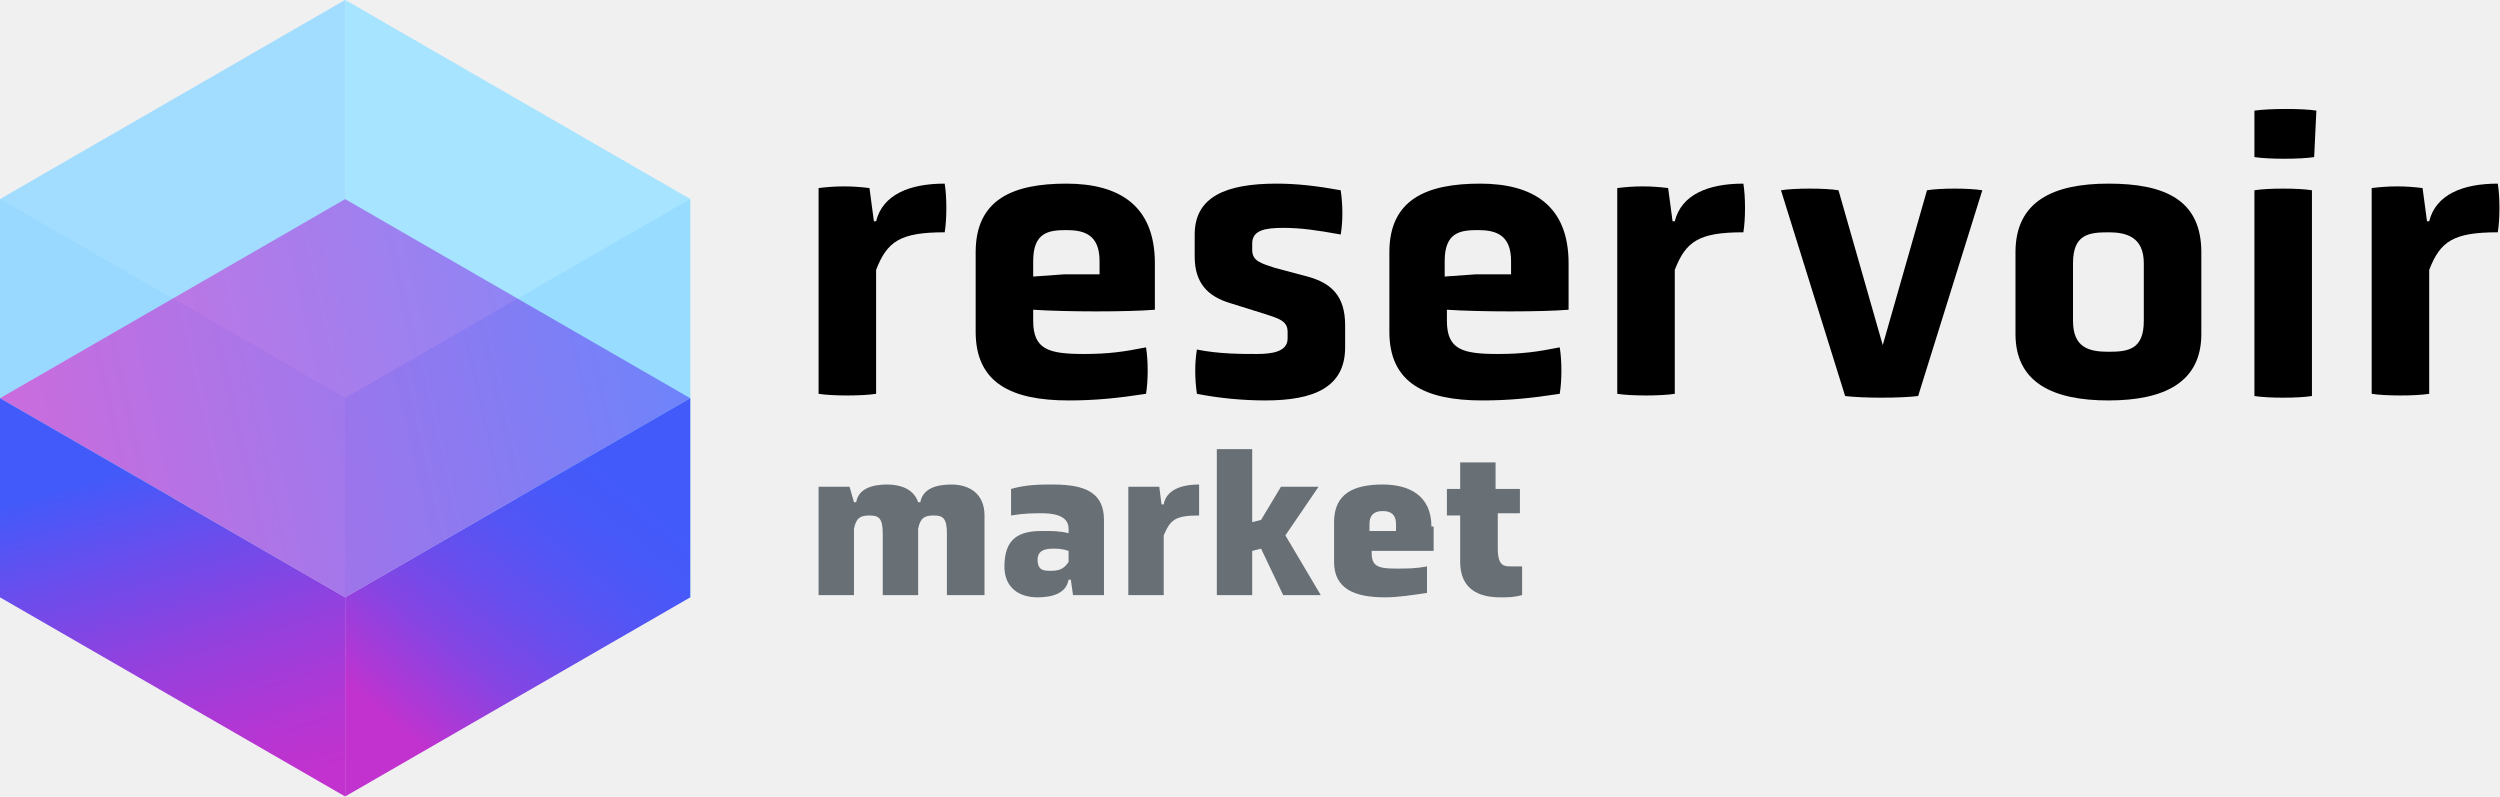
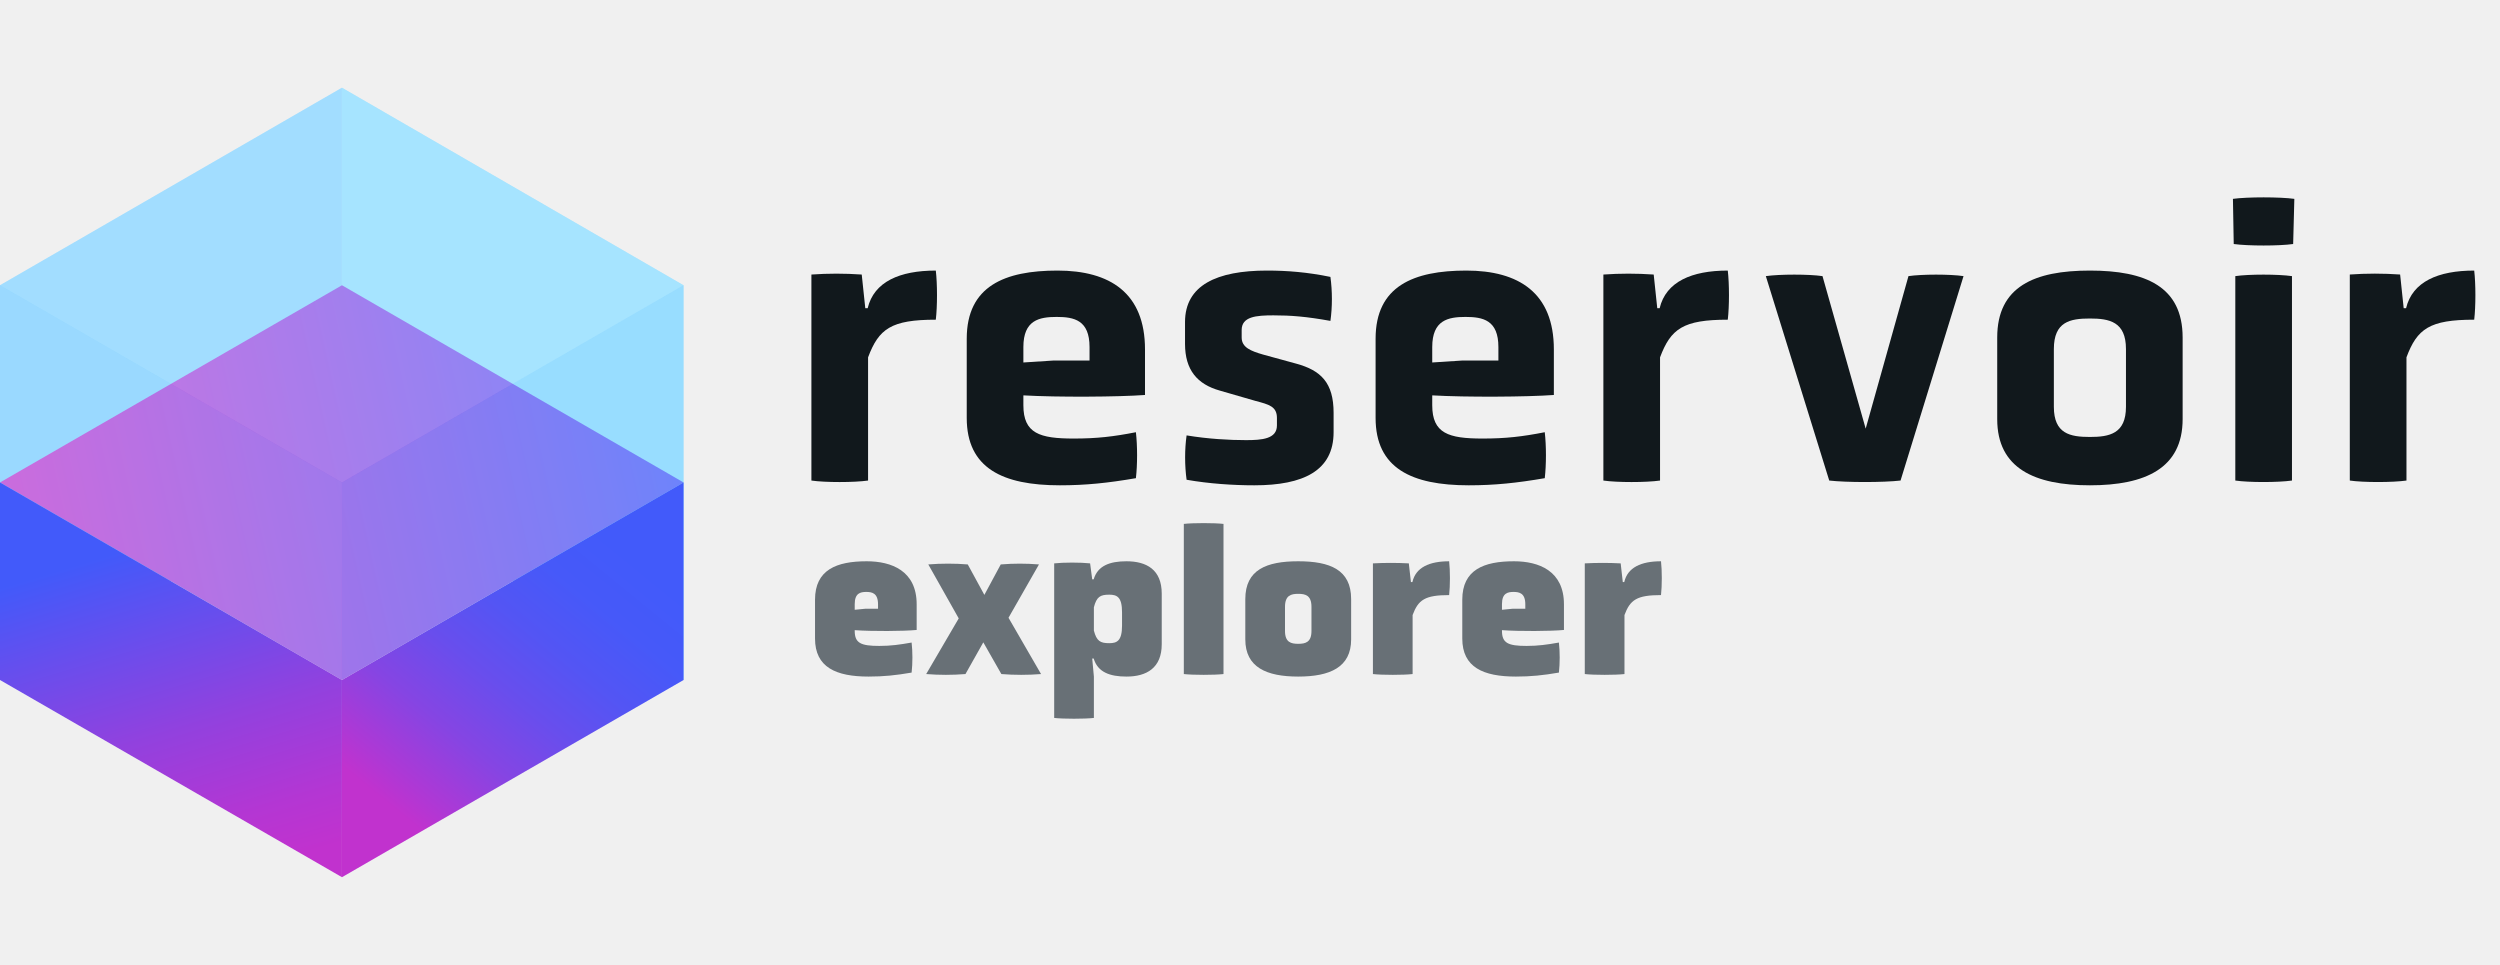
- <svg xmlns="http://www.w3.org/2000/svg" version="1.1" id="Layer_1" x="0px" y="0px" viewBox="0 0 113 36" style="enable-background:new 0 0 113 36;" xml:space="preserve">
-   <style type="text/css">
- 	.st0{fill:#80D8FF;}
- 	.st1{fill:#7ACFFF;}
- 	.st2{fill:url(#SVGID_1_);}
- 	.st3{opacity:0.3;fill:#E4F0FE;enable-background:new    ;}
- 	.st4{fill:url(#SVGID_00000069366009594144120120000005172455187701561989_);}
- 	.st5{opacity:0.3;fill:#D0E6FF;enable-background:new    ;}
- 	.st6{fill:url(#SVGID_00000033330668047477427580000001147174152306828211_);}
- 	.st7{opacity:0.3;fill:#FFFFFF;enable-background:new    ;}
- 	.st8{fill:#687076;}
- </style>
-   <g>
-     <path class="st0" d="M31.2,27l-15.6-9V0l15.6,9V27z" />
-     <path class="st1" d="M0,27l15.6-9V0L0,9V27z" />
-     <linearGradient id="SVGID_1_" gradientUnits="userSpaceOnUse" x1="0.584" y1="16.637" x2="31.008" y2="23.437" gradientTransform="matrix(1 0 0 -1 0 38)">
-       <stop offset="0" style="stop-color:#C132CE" />
-       <stop offset="1" style="stop-color:#425AFA" />
+ <svg xmlns="http://www.w3.org/2000/svg" width="114" height="44" viewBox="0 0 114 44" fill="none">
+   <path d="M31.17 31.008L15.594 22V4L31.17 13.008V31.008Z" fill="#80D8FF" />
+   <path d="M0 31.008L15.593 22V4L0 13.008V31.008Z" fill="#7ACFFF" />
+   <path d="M15.593 31.008L31.17 22L15.593 13.008L0 22L15.593 31.008Z" fill="url(#paint0_linear_4965_82411)" />
+   <path opacity="0.3" d="M15.593 40L0 31.008V13.008L15.593 22V40Z" fill="#E4F0FE" />
+   <path d="M0 31.008L15.593 40V31.008L0 22V31.008Z" fill="url(#paint1_linear_4965_82411)" />
+   <path opacity="0.3" d="M15.594 40L31.17 31.008V13.008L15.594 22V40Z" fill="#D0E6FF" />
+   <path d="M31.17 31.008L15.594 40V31.008L31.17 22V31.008Z" fill="url(#paint2_linear_4965_82411)" />
+   <path opacity="0.3" d="M15.593 22L31.17 13.008L15.593 4L0 13.008L15.593 22Z" fill="white" />
+   <path d="M37 12.519C37.759 12.465 38.518 12.465 39.295 12.519L39.457 14.054H39.566C39.855 12.844 41.029 12.338 42.673 12.338C42.745 12.952 42.745 13.964 42.673 14.578C40.632 14.578 40.072 14.994 39.584 16.295V21.913C38.952 22.004 37.615 22.004 37 21.913V12.519V12.519Z" fill="#11181C" />
+   <path d="M52.212 18.011C51.002 18.101 48.22 18.119 46.666 18.029V18.481C46.666 19.763 47.407 19.998 48.96 19.998C50.026 19.998 50.785 19.908 51.797 19.709C51.869 20.323 51.869 21.191 51.797 21.805C50.532 22.022 49.52 22.13 48.328 22.13C45.727 22.13 44.083 21.353 44.083 19.059V15.445C44.083 13.043 45.817 12.338 48.22 12.338C50.604 12.338 52.212 13.35 52.212 15.933V18.011ZM49.683 15.825C49.683 14.596 48.978 14.452 48.184 14.452C47.389 14.452 46.666 14.596 46.666 15.825V16.529L48.057 16.439H49.683V15.825V15.825Z" fill="#11181C" />
+   <path d="M60.812 19.709C60.812 21.462 59.438 22.13 57.198 22.13C56.241 22.13 55.139 22.058 54.109 21.877C54.019 21.227 54.019 20.486 54.109 19.854C55.085 20.016 56.06 20.07 56.819 20.07C57.542 20.07 58.228 20.016 58.228 19.402V19.059C58.228 18.535 57.867 18.445 57.252 18.282L55.627 17.812C54.597 17.523 54.037 16.873 54.037 15.68V14.687C54.037 13.007 55.482 12.338 57.776 12.338C58.68 12.338 59.619 12.41 60.667 12.627C60.757 13.278 60.757 14 60.667 14.633C59.565 14.434 58.86 14.38 58.066 14.38C57.289 14.38 56.62 14.434 56.62 15.048V15.391C56.62 15.843 57.036 16.006 57.596 16.168L59.113 16.584C60.233 16.891 60.812 17.451 60.812 18.824V19.709V19.709Z" fill="#11181C" />
+   <path d="M70.856 18.011C69.646 18.101 66.864 18.119 65.31 18.029V18.481C65.31 19.763 66.051 19.998 67.605 19.998C68.671 19.998 69.429 19.908 70.441 19.709C70.513 20.323 70.513 21.191 70.441 21.805C69.176 22.022 68.165 22.13 66.972 22.13C64.371 22.13 62.727 21.353 62.727 19.059V15.445C62.727 13.043 64.461 12.338 66.864 12.338C69.249 12.338 70.856 13.35 70.856 15.933V18.011ZM68.327 15.825C68.327 14.596 67.623 14.452 66.828 14.452C66.033 14.452 65.31 14.596 65.31 15.825V16.529L66.701 16.439H68.327V15.825Z" fill="#11181C" />
+   <path d="M73.114 12.519C73.873 12.465 74.632 12.465 75.409 12.519L75.571 14.054H75.68C75.969 12.844 77.143 12.338 78.787 12.338C78.859 12.952 78.859 13.964 78.787 14.578C76.746 14.578 76.186 14.994 75.698 16.295V21.913C75.065 22.004 73.728 22.004 73.114 21.913V12.519V12.519Z" fill="#11181C" />
+   <path d="M80.522 12.591C81.154 12.5 82.491 12.5 83.106 12.591L85.075 19.546L87.026 12.591C87.64 12.5 88.923 12.5 89.537 12.591L86.665 21.913C85.87 22.003 84.208 22.003 83.413 21.913L80.522 12.591Z" fill="#11181C" />
+   <path d="M99.528 19.113C99.528 21.353 97.829 22.13 95.3 22.13C92.771 22.13 91.073 21.353 91.073 19.113V15.391C91.073 13.06 92.771 12.338 95.3 12.338C97.829 12.338 99.528 13.06 99.528 15.391V19.113ZM96.944 15.915C96.944 14.668 96.185 14.524 95.3 14.524C94.397 14.524 93.656 14.668 93.656 15.915V18.552C93.656 19.781 94.397 19.925 95.3 19.925C96.185 19.925 96.944 19.781 96.944 18.552V15.915Z" fill="#11181C" />
+   <path d="M104.568 11.127C103.936 11.218 102.508 11.218 101.858 11.127L101.822 9.068C102.472 8.977 103.972 8.977 104.622 9.068L104.568 11.127ZM101.93 12.591C102.544 12.5 103.881 12.5 104.514 12.591V21.913C103.881 22.003 102.544 22.003 101.93 21.913V12.591Z" fill="#11181C" />
+   <path d="M107.151 12.518C107.91 12.464 108.669 12.464 109.446 12.518L109.608 14.054H109.717C110.006 12.844 111.18 12.338 112.824 12.338C112.896 12.952 112.896 13.964 112.824 14.578C110.783 14.578 110.222 14.993 109.735 16.294V21.913C109.102 22.003 107.765 22.003 107.151 21.913V12.518V12.518Z" fill="#11181C" />
+   <path d="M41.8 27.557V28.726C41.216 28.783 39.751 28.793 38.975 28.735V28.764C38.975 29.32 39.243 29.454 40.095 29.454C40.622 29.454 41.034 29.396 41.57 29.3C41.618 29.722 41.618 30.248 41.57 30.67C40.852 30.794 40.297 30.852 39.607 30.852C38.123 30.852 37.165 30.43 37.165 29.118V27.347C37.165 25.977 38.151 25.594 39.521 25.594C40.651 25.594 41.8 26.025 41.8 27.557ZM40.038 27.759V27.557C40.038 27.05 39.77 26.992 39.502 26.992C39.233 26.992 38.975 27.05 38.975 27.548V27.806L39.454 27.759H40.038Z" fill="#687076" />
+   <path d="M45.662 30.737L44.839 29.291L44.025 30.737C43.412 30.785 42.847 30.785 42.234 30.737L43.718 28.199L42.33 25.738C42.923 25.69 43.536 25.69 44.13 25.738L44.887 27.127L45.634 25.738C46.256 25.69 46.754 25.69 47.377 25.738L45.988 28.17L47.472 30.737C46.879 30.785 46.256 30.785 45.662 30.737Z" fill="#687076" />
+   <path d="M48.071 32.738V25.69C48.493 25.642 49.288 25.642 49.709 25.69L49.805 26.418H49.872C50.054 25.795 50.609 25.594 51.366 25.594C52.285 25.594 52.975 25.977 52.975 27.069V29.377C52.975 30.459 52.285 30.852 51.366 30.852C50.609 30.852 50.054 30.651 49.872 30.028H49.805L49.881 30.852V32.738C49.46 32.786 48.493 32.786 48.071 32.738ZM51.165 28.525V27.921C51.165 27.222 50.935 27.117 50.581 27.117C50.169 27.117 50.006 27.213 49.881 27.692V28.755C50.006 29.233 50.169 29.329 50.581 29.329C50.935 29.329 51.165 29.224 51.165 28.525Z" fill="#687076" />
+   <path d="M53.982 30.737V23.89C54.403 23.842 55.371 23.842 55.792 23.89V30.737C55.371 30.785 54.403 30.785 53.982 30.737Z" fill="#687076" />
+   <path d="M61.612 27.318V29.157C61.612 30.43 60.645 30.852 59.199 30.852C57.753 30.852 56.786 30.43 56.786 29.157V27.318C56.786 25.977 57.753 25.594 59.199 25.594C60.645 25.594 61.612 25.977 61.612 27.318ZM59.803 28.774V27.672C59.803 27.146 59.525 27.079 59.199 27.079C58.874 27.079 58.596 27.146 58.596 27.672V28.774C58.596 29.291 58.874 29.358 59.199 29.358C59.525 29.358 59.803 29.291 59.803 28.774Z" fill="#687076" />
+   <path d="M62.605 30.737V25.69C63.151 25.661 63.697 25.661 64.242 25.69L64.338 26.542H64.405C64.558 25.872 65.181 25.594 66.081 25.594C66.129 26.016 66.129 26.715 66.081 27.136C64.97 27.136 64.673 27.356 64.415 28.046V30.737C63.993 30.785 63.026 30.785 62.605 30.737Z" fill="#687076" />
+   <path d="M71.316 27.557V28.726C70.731 28.783 69.266 28.793 68.49 28.735V28.764C68.49 29.32 68.759 29.454 69.611 29.454C70.138 29.454 70.549 29.396 71.086 29.3C71.134 29.722 71.134 30.248 71.086 30.67C70.368 30.794 69.812 30.852 69.123 30.852C67.638 30.852 66.68 30.43 66.68 29.118V27.347C66.68 25.977 67.667 25.594 69.036 25.594C70.166 25.594 71.316 26.025 71.316 27.557ZM69.554 27.759V27.557C69.554 27.05 69.285 26.992 69.017 26.992C68.749 26.992 68.49 27.05 68.49 27.548V27.806L68.969 27.759H69.554Z" fill="#687076" />
+   <path d="M72.266 30.737V25.69C72.811 25.661 73.357 25.661 73.903 25.69L73.999 26.542H74.066C74.219 25.872 74.842 25.594 75.742 25.594C75.79 26.016 75.79 26.715 75.742 27.136C74.631 27.136 74.334 27.356 74.076 28.046V30.737C73.654 30.785 72.687 30.785 72.266 30.737Z" fill="#687076" />
+   <defs>
+     <linearGradient id="paint0_linear_4965_82411" x1="0.583" y1="25.361" x2="31.008" y2="18.56" gradientUnits="userSpaceOnUse">
+       <stop stop-color="#C132CE" />
+       <stop offset="1" stop-color="#425AFA" />
    </linearGradient>
-     <path class="st2" d="M15.6,27l15.6-9L15.6,9L0,18L15.6,27z" />
-     <path class="st3" d="M15.6,36L0,27V9l15.6,9V36z" />
-     <linearGradient id="SVGID_00000051342142352281228420000014239414145845821097_" gradientUnits="userSpaceOnUse" x1="5.995" y1="16.984" x2="10.483" y2="2.056" gradientTransform="matrix(1 0 0 -1 0 38)">
-       <stop offset="0" style="stop-color:#425AFA" />
-       <stop offset="0.16" style="stop-color:#5A52F2" />
-       <stop offset="0.55" style="stop-color:#9241DE" />
-       <stop offset="0.84" style="stop-color:#B436D3" />
-       <stop offset="1" style="stop-color:#C132CE" />
+     <linearGradient id="paint1_linear_4965_82411" x1="5.993" y1="25.016" x2="10.481" y2="39.944" gradientUnits="userSpaceOnUse">
+       <stop stop-color="#425AFA" />
+       <stop offset="0.16" stop-color="#5A52F2" />
+       <stop offset="0.55" stop-color="#9241DE" />
+       <stop offset="0.84" stop-color="#B436D3" />
+       <stop offset="1" stop-color="#C132CE" />
    </linearGradient>
-     <path style="fill:url(#SVGID_00000051342142352281228420000014239414145845821097_);" d="M0,27l15.6,9v-9L0,18V27z" />
-     <path class="st5" d="M15.6,36l15.6-9V9l-15.6,9V36z" />
-     <linearGradient id="SVGID_00000134241509824311280220000000377286090988085946_" gradientUnits="userSpaceOnUse" x1="18.349" y1="4.817" x2="28.29" y2="17.014" gradientTransform="matrix(1 0 0 -1 0 38)">
-       <stop offset="0" style="stop-color:#C132CE" />
-       <stop offset="0.1" style="stop-color:#AB39D6" />
-       <stop offset="0.28" style="stop-color:#8545E3" />
-       <stop offset="0.47" style="stop-color:#684EED" />
-       <stop offset="0.65" style="stop-color:#5355F4" />
-       <stop offset="0.83" style="stop-color:#4659F9" />
-       <stop offset="1" style="stop-color:#425AFA" />
+     <linearGradient id="paint2_linear_4965_82411" x1="18.349" y1="37.182" x2="28.29" y2="24.985" gradientUnits="userSpaceOnUse">
+       <stop stop-color="#C132CE" />
+       <stop offset="0.1" stop-color="#AB39D6" />
+       <stop offset="0.28" stop-color="#8545E3" />
+       <stop offset="0.47" stop-color="#684EED" />
+       <stop offset="0.65" stop-color="#5355F4" />
+       <stop offset="0.83" stop-color="#4659F9" />
+       <stop offset="1" stop-color="#425AFA" />
    </linearGradient>
-     <path style="fill:url(#SVGID_00000134241509824311280220000000377286090988085946_);" d="M31.2,27l-15.6,9v-9l15.6-9V27z" />
-     <path class="st7" d="M15.6,18l15.6-9L15.6,0L0,9L15.6,18z" />
-   </g>
-   <path d="M37,8.5c0.8-0.1,1.5-0.1,2.3,0l0.2,1.5h0.1c0.3-1.2,1.5-1.7,3.1-1.7c0.1,0.6,0.1,1.6,0,2.2c-2,0-2.6,0.4-3.1,1.7v5.6  c-0.6,0.1-2,0.1-2.6,0V8.5L37,8.5z" />
-   <path d="M52.2,14c-1.2,0.1-4,0.1-5.5,0v0.5c0,1.3,0.7,1.5,2.3,1.5c1.1,0,1.8-0.1,2.8-0.3c0.1,0.6,0.1,1.5,0,2.1  c-1.3,0.2-2.3,0.3-3.5,0.3c-2.6,0-4.2-0.8-4.2-3.1v-3.6c0-2.4,1.7-3.1,4.1-3.1c2.4,0,4,1,4,3.6V14z M49.7,11.8  c0-1.2-0.7-1.4-1.5-1.4c-0.8,0-1.5,0.1-1.5,1.4v0.7l1.4-0.1h1.6V11.8L49.7,11.8z" />
-   <path d="M60.8,15.7c0,1.8-1.4,2.4-3.6,2.4c-1,0-2.1-0.1-3.1-0.3c-0.1-0.7-0.1-1.4,0-2c1,0.2,2,0.2,2.7,0.2c0.7,0,1.4-0.1,1.4-0.7  v-0.3c0-0.5-0.4-0.6-1-0.8l-1.6-0.5c-1-0.3-1.6-0.9-1.6-2.1v-1c0-1.7,1.4-2.3,3.7-2.3c0.9,0,1.8,0.1,2.9,0.3c0.1,0.7,0.1,1.4,0,2  c-1.1-0.2-1.8-0.3-2.6-0.3c-0.8,0-1.4,0.1-1.4,0.7v0.3c0,0.5,0.4,0.6,1,0.8l1.5,0.4c1.1,0.3,1.7,0.9,1.7,2.2V15.7L60.8,15.7z" />
-   <path d="M70.9,14c-1.2,0.1-4,0.1-5.5,0v0.5c0,1.3,0.7,1.5,2.3,1.5c1.1,0,1.8-0.1,2.8-0.3c0.1,0.6,0.1,1.5,0,2.1  c-1.3,0.2-2.3,0.3-3.5,0.3c-2.6,0-4.2-0.8-4.2-3.1v-3.6c0-2.4,1.7-3.1,4.1-3.1c2.4,0,4,1,4,3.6V14z M68.3,11.8  c0-1.2-0.7-1.4-1.5-1.4s-1.5,0.1-1.5,1.4v0.7l1.4-0.1h1.6V11.8z" />
-   <path d="M73.1,8.5c0.8-0.1,1.5-0.1,2.3,0l0.2,1.5h0.1c0.3-1.2,1.5-1.7,3.1-1.7c0.1,0.6,0.1,1.6,0,2.2c-2,0-2.6,0.4-3.1,1.7v5.6  c-0.6,0.1-2,0.1-2.6,0V8.5L73.1,8.5z" />
-   <path d="M80.5,8.6c0.6-0.1,2-0.1,2.6,0l2,7l2-7c0.6-0.1,1.9-0.1,2.5,0l-2.9,9.3c-0.8,0.1-2.5,0.1-3.3,0L80.5,8.6z" />
-   <path d="M99.5,15.1c0,2.2-1.7,3-4.2,3c-2.5,0-4.2-0.8-4.2-3v-3.7c0-2.3,1.7-3.1,4.2-3.1c2.5,0,4.2,0.7,4.2,3.1V15.1z M96.9,11.9  c0-1.2-0.8-1.4-1.6-1.4c-0.9,0-1.6,0.1-1.6,1.4v2.6c0,1.2,0.7,1.4,1.6,1.4c0.9,0,1.6-0.1,1.6-1.4V11.9z" />
-   <path d="M104.6,7.1c-0.6,0.1-2.1,0.1-2.7,0l0-2.1c0.7-0.1,2.2-0.1,2.8,0L104.6,7.1z M101.9,8.6c0.6-0.1,2-0.1,2.6,0v9.3  c-0.6,0.1-2,0.1-2.6,0V8.6z" />
-   <path d="M107.2,8.5c0.8-0.1,1.5-0.1,2.3,0l0.2,1.5h0.1c0.3-1.2,1.5-1.7,3.1-1.7c0.1,0.6,0.1,1.6,0,2.2c-2,0-2.6,0.4-3.1,1.7v5.6  c-0.6,0.1-2,0.1-2.6,0V8.5L107.2,8.5z" />
-   <path class="st8" d="M42.9,26.9c0.4,0,1.2,0,1.6,0v-3.6c0-1-0.7-1.4-1.5-1.4c-0.7,0-1.3,0.2-1.4,0.8h-0.1c-0.2-0.6-0.8-0.8-1.4-0.8  c-0.7,0-1.3,0.2-1.4,0.8h-0.1L38.4,22c-0.4,0-1.1,0-1.4,0v4.9c0.4,0,1.2,0,1.6,0v-3c0.1-0.5,0.3-0.6,0.7-0.6c0.4,0,0.6,0.1,0.6,0.8  v2.8c0.4,0,1.2,0,1.6,0v-3c0.1-0.5,0.3-0.6,0.7-0.6c0.4,0,0.6,0.1,0.6,0.8V26.9z" />
-   <path class="st8" d="M48.5,26.9c0.4,0,1.1,0,1.4,0v-3.4c0-1.2-0.8-1.6-2.3-1.6c-0.6,0-1.2,0-1.9,0.2c0,0.4,0,0.8,0,1.2  c0.6-0.1,1-0.1,1.4-0.1c0.9,0,1.2,0.3,1.2,0.7v0.2C47.9,24,47.6,24,47.1,24c-1,0-1.7,0.3-1.7,1.6c0,1,0.7,1.4,1.5,1.4  c0.7,0,1.3-0.2,1.4-0.8h0.1L48.5,26.9z M48.3,25.4c-0.2,0.3-0.4,0.4-0.8,0.4c-0.3,0-0.6,0-0.6-0.5c0-0.4,0.3-0.5,0.7-0.5  c0.2,0,0.4,0,0.7,0.1V25.4z" />
-   <path class="st8" d="M51,26.9c0.4,0,1.2,0,1.6,0v-2.7c0.3-0.7,0.5-0.9,1.6-0.9c0-0.4,0-1,0-1.4c-0.9,0-1.5,0.3-1.6,0.9h-0.1L52.4,22  c-0.5,0-1,0-1.4,0V26.9z" />
-   <path class="st8" d="M58,26.9c0.4,0,1.4,0,1.7,0l-1.6-2.7l1.5-2.2c-0.4,0-1.4,0-1.7,0L57,23.5l-0.4,0.1v-3.3c-0.4,0-1.2,0-1.6,0v6.6  c0.4,0,1.2,0,1.6,0v-2l0.4-0.1L58,26.9z" />
-   <path class="st8" d="M64.7,23.8c0-1.4-1-1.9-2.2-1.9c-1.3,0-2.2,0.4-2.2,1.7v1.8c0,1.2,0.9,1.6,2.3,1.6c0.6,0,1.2-0.1,1.9-0.2  c0-0.4,0-0.9,0-1.2c-0.5,0.1-0.9,0.1-1.4,0.1c-0.8,0-1.1-0.1-1.1-0.7v-0.1c0.8,0,2.2,0,2.8,0V23.8z M63.1,24h-0.7l-0.5,0v-0.3  c0-0.5,0.3-0.6,0.6-0.6c0.3,0,0.6,0.1,0.6,0.6V24z" />
-   <path class="st8" d="M68.7,23.3c0-0.4,0-0.8,0-1.2h-1.1v-1.2c-0.4,0-1.2,0-1.6,0v1.2l-0.6,0c0,0.4,0,0.8,0,1.2H66v2.1  c0,1.2,0.8,1.6,1.8,1.6c0.4,0,0.6,0,1-0.1c0-0.4,0-0.9,0-1.3c-0.2,0-0.4,0-0.5,0c-0.3,0-0.6,0-0.6-0.8v-1.6H68.7z" />
+   </defs>
</svg>
